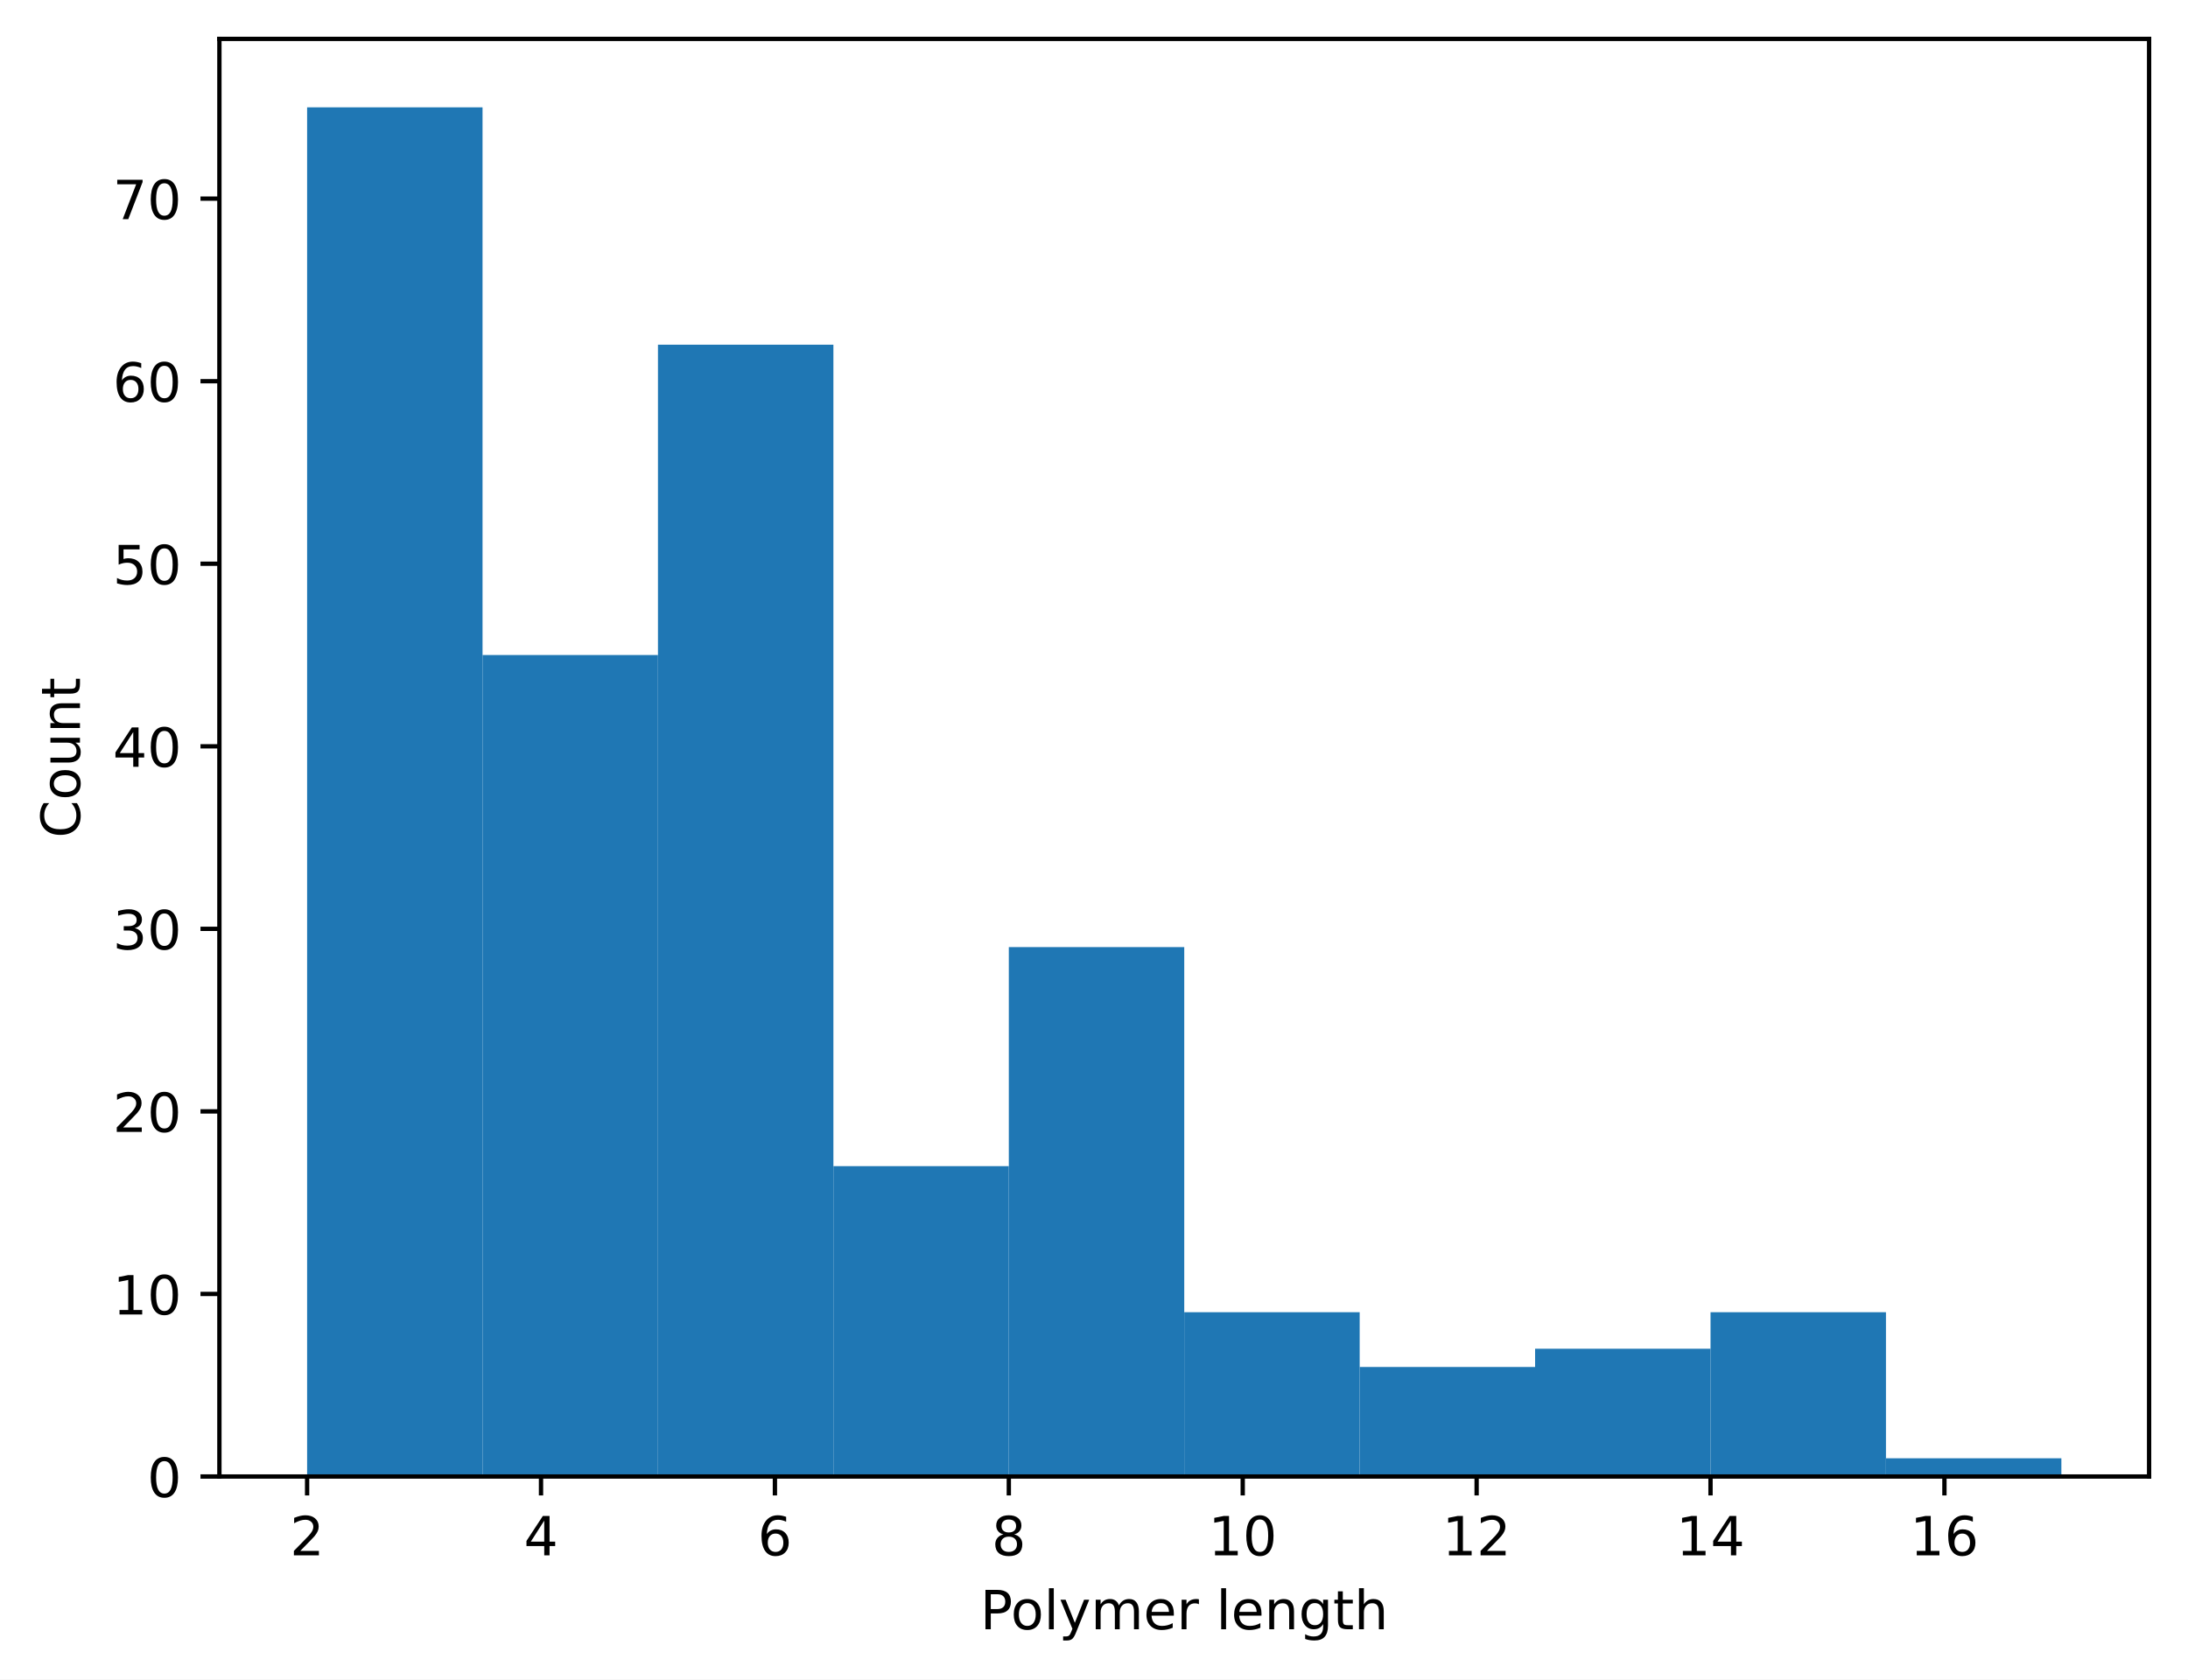
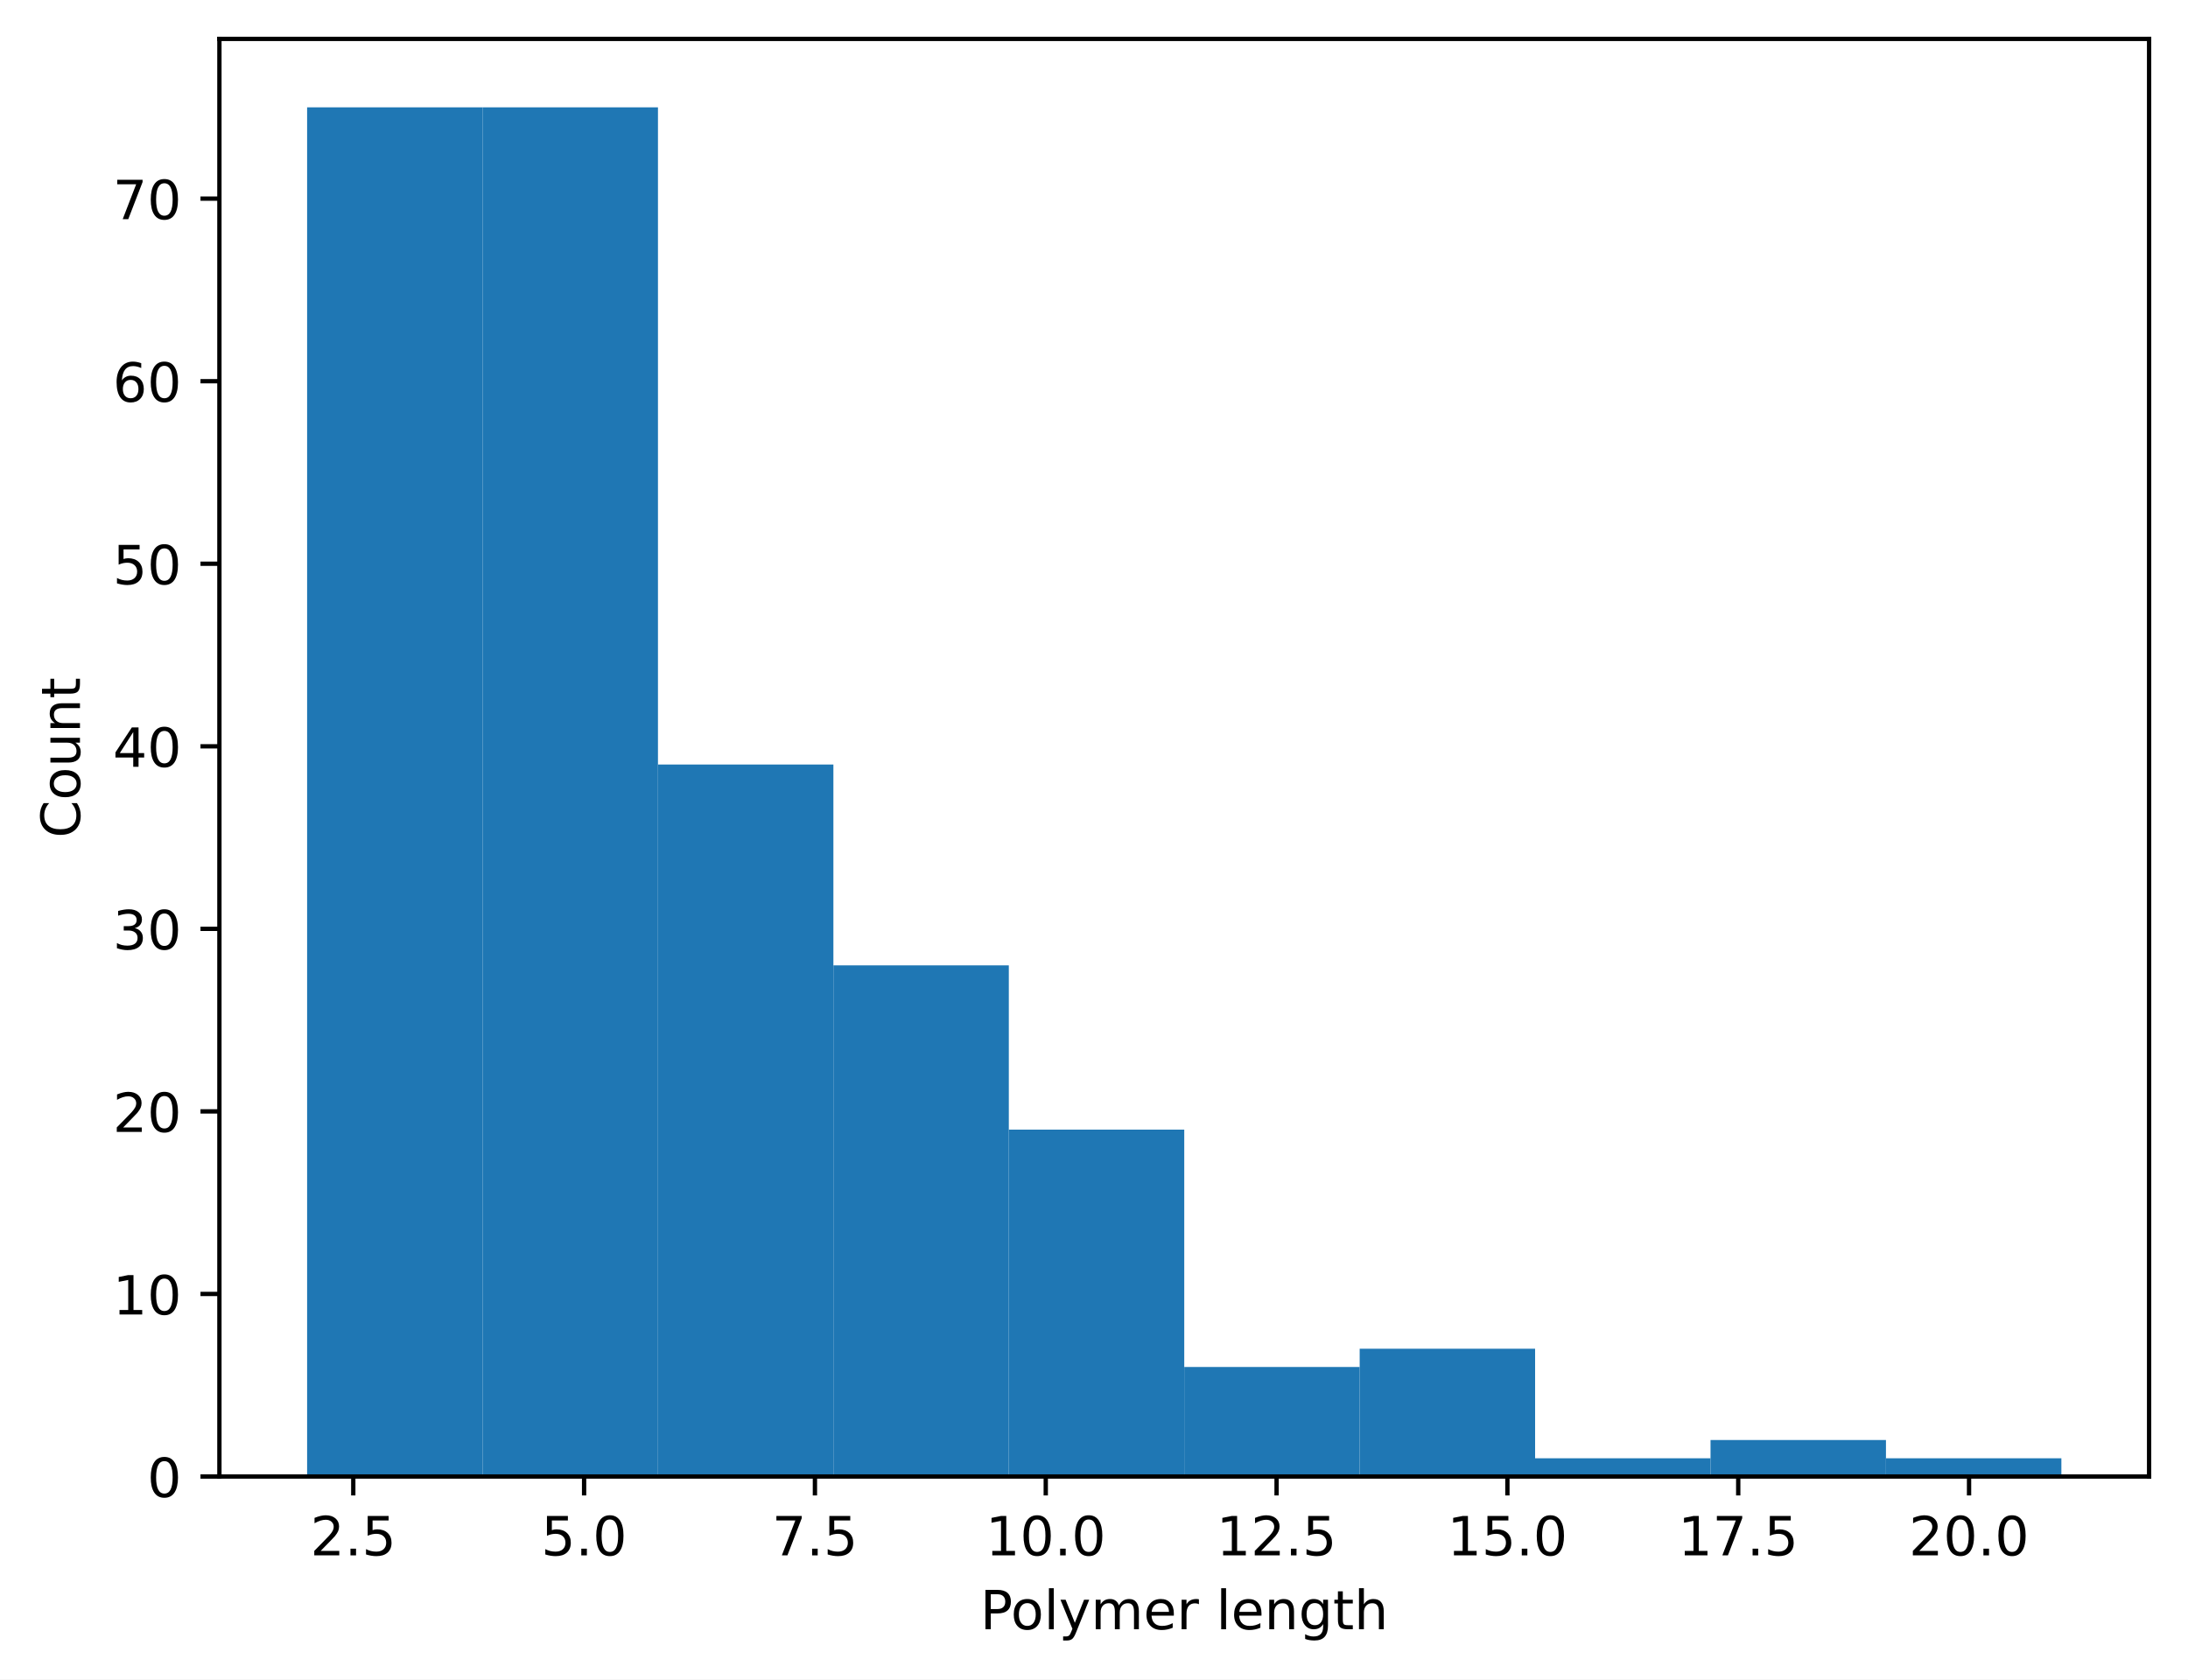
<svg xmlns="http://www.w3.org/2000/svg" xmlns:xlink="http://www.w3.org/1999/xlink" width="404.923pt" height="310.868pt" viewBox="0 0 404.923 310.868" version="1.1">
  <defs>
    <style type="text/css">*{stroke-linejoin: round; stroke-linecap: butt}</style>
  </defs>
  <g id="figure_1">
    <g id="patch_1">
      <path d="M 0 310.868  L 404.923 310.868  L 404.923 0  L 0 0  z " style="fill: #ffffff" />
    </g>
    <g id="axes_1">
      <g id="patch_2">
        <path d="M 40.603 273.312  L 397.723 273.312  L 397.723 7.2  L 40.603 7.2  z " style="fill: #ffffff" />
      </g>
      <g id="patch_3">
-         <path d="M 56.836 273.312  L 89.301 273.312  L 89.301 19.872  L 56.836 19.872  z " clip-path="url(#pa80ea561d1)" style="fill: #1f77b4" />
+         <path d="M 56.836 273.312  L 89.301 273.312  L 89.301 19.872  L 56.836 19.872  z " clip-path="url(#pcd9691112d)" style="fill: #1f77b4" />
      </g>
      <g id="patch_4">
-         <path d="M 89.301 273.312  L 121.767 273.312  L 121.767 121.248  L 89.301 121.248  z " clip-path="url(#pa80ea561d1)" style="fill: #1f77b4" />
+         <path d="M 89.301 273.312  L 121.767 273.312  L 121.767 19.872  L 89.301 19.872  z " clip-path="url(#pcd9691112d)" style="fill: #1f77b4" />
      </g>
      <g id="patch_5">
-         <path d="M 121.767 273.312  L 154.232 273.312  L 154.232 63.802  L 121.767 63.802  z " clip-path="url(#pa80ea561d1)" style="fill: #1f77b4" />
+         <path d="M 121.767 273.312  L 154.232 273.312  L 154.232 141.523  L 121.767 141.523  z " clip-path="url(#pcd9691112d)" style="fill: #1f77b4" />
      </g>
      <g id="patch_6">
-         <path d="M 154.232 273.312  L 186.698 273.312  L 186.698 215.866  L 154.232 215.866  z " clip-path="url(#pa80ea561d1)" style="fill: #1f77b4" />
+         <path d="M 154.232 273.312  L 186.698 273.312  L 186.698 178.694  L 154.232 178.694  z " clip-path="url(#pcd9691112d)" style="fill: #1f77b4" />
      </g>
      <g id="patch_7">
-         <path d="M 186.698 273.312  L 219.163 273.312  L 219.163 175.315  L 186.698 175.315  z " clip-path="url(#pa80ea561d1)" style="fill: #1f77b4" />
+         <path d="M 186.698 273.312  L 219.163 273.312  L 219.163 209.107  L 186.698 209.107  z " clip-path="url(#pcd9691112d)" style="fill: #1f77b4" />
      </g>
      <g id="patch_8">
-         <path d="M 219.163 273.312  L 251.629 273.312  L 251.629 242.899  L 219.163 242.899  z " clip-path="url(#pa80ea561d1)" style="fill: #1f77b4" />
+         <path d="M 219.163 273.312  L 251.629 273.312  L 251.629 253.037  L 219.163 253.037  z " clip-path="url(#pcd9691112d)" style="fill: #1f77b4" />
      </g>
      <g id="patch_9">
-         <path d="M 251.629 273.312  L 284.094 273.312  L 284.094 253.037  L 251.629 253.037  z " clip-path="url(#pa80ea561d1)" style="fill: #1f77b4" />
+         <path d="M 251.629 273.312  L 284.094 273.312  L 284.094 249.658  L 251.629 249.658  z " clip-path="url(#pcd9691112d)" style="fill: #1f77b4" />
      </g>
      <g id="patch_10">
-         <path d="M 284.094 273.312  L 316.559 273.312  L 316.559 249.658  L 284.094 249.658  z " clip-path="url(#pa80ea561d1)" style="fill: #1f77b4" />
+         <path d="M 284.094 273.312  L 316.559 273.312  L 316.559 269.933  L 284.094 269.933  z " clip-path="url(#pcd9691112d)" style="fill: #1f77b4" />
      </g>
      <g id="patch_11">
-         <path d="M 316.559 273.312  L 349.025 273.312  L 349.025 242.899  L 316.559 242.899  z " clip-path="url(#pa80ea561d1)" style="fill: #1f77b4" />
+         <path d="M 316.559 273.312  L 349.025 273.312  L 349.025 266.554  L 316.559 266.554  z " clip-path="url(#pcd9691112d)" style="fill: #1f77b4" />
      </g>
      <g id="patch_12">
-         <path d="M 349.025 273.312  L 381.49 273.312  L 381.49 269.933  L 349.025 269.933  z " clip-path="url(#pa80ea561d1)" style="fill: #1f77b4" />
+         <path d="M 349.025 273.312  L 381.49 273.312  L 381.49 269.933  L 349.025 269.933  z " clip-path="url(#pcd9691112d)" style="fill: #1f77b4" />
      </g>
      <g id="matplotlib.axis_1">
        <g id="xtick_1">
          <g id="line2d_1">
            <defs>
-               <path id="mfbf46f342e" d="M 0 0  L 0 3.5  " style="stroke: #000000; stroke-width: 0.8" />
+               <path id="m4d6dd716f9" d="M 0 0  L 0 3.5  " style="stroke: #000000; stroke-width: 0.8" />
            </defs>
            <g>
-               <use xlink:href="#mfbf46f342e" x="56.836" y="273.312" style="stroke: #000000; stroke-width: 0.8" />
+               <use xlink:href="#m4d6dd716f9" x="65.379" y="273.312" style="stroke: #000000; stroke-width: 0.8" />
            </g>
          </g>
          <g id="text_1">
-             <g transform="translate(53.6546 287.9104) scale(0.1 -0.1)">
+             <g transform="translate(57.42783 287.9104) scale(0.1 -0.1)">
              <defs>
                <path id="DejaVuSans-32" d="M 1228 531  L 3431 531  L 3431 0  L 469 0  L 469 531  Q 828 903 1448 1529  Q 2069 2156 2228 2338  Q 2531 2678 2651 2914  Q 2772 3150 2772 3378  Q 2772 3750 2511 3984  Q 2250 4219 1831 4219  Q 1534 4219 1204 4116  Q 875 4013 500 3803  L 500 4441  Q 881 4594 1212 4672  Q 1544 4750 1819 4750  Q 2544 4750 2975 4387  Q 3406 4025 3406 3419  Q 3406 3131 3298 2873  Q 3191 2616 2906 2266  Q 2828 2175 2409 1742  Q 1991 1309 1228 531  z " transform="scale(0.015625)" />
+                 <path id="DejaVuSans-2e" d="M 684 794  L 1344 794  L 1344 0  L 684 0  L 684 794  z " transform="scale(0.015625)" />
+                 <path id="DejaVuSans-35" d="M 691 4666  L 3169 4666  L 3169 4134  L 1269 4134  L 1269 2991  Q 1406 3038 1543 3061  Q 1681 3084 1819 3084  Q 2600 3084 3056 2656  Q 3513 2228 3513 1497  Q 3513 744 3044 326  Q 2575 -91 1722 -91  Q 1428 -91 1123 -41  Q 819 9 494 109  L 494 744  Q 775 591 1075 516  Q 1375 441 1709 441  Q 2250 441 2565 725  Q 2881 1009 2881 1497  Q 2881 1984 2565 2268  Q 2250 2553 1709 2553  Q 1456 2553 1204 2497  Q 953 2441 691 2322  L 691 4666  z " transform="scale(0.015625)" />
              </defs>
              <use xlink:href="#DejaVuSans-32" />
+               <use xlink:href="#DejaVuSans-2e" transform="translate(63.62305 0)" />
+               <use xlink:href="#DejaVuSans-35" transform="translate(95.41016 0)" />
            </g>
          </g>
        </g>
        <g id="xtick_2">
          <g id="line2d_2">
            <g>
-               <use xlink:href="#mfbf46f342e" x="100.123" y="273.312" style="stroke: #000000; stroke-width: 0.8" />
+               <use xlink:href="#m4d6dd716f9" x="108.097" y="273.312" style="stroke: #000000; stroke-width: 0.8" />
            </g>
          </g>
          <g id="text_2">
-             <g transform="translate(96.94187 287.9104) scale(0.1 -0.1)">
-               <defs>
-                 <path id="DejaVuSans-34" d="M 2419 4116  L 825 1625  L 2419 1625  L 2419 4116  z M 2253 4666  L 3047 4666  L 3047 1625  L 3713 1625  L 3713 1100  L 3047 1100  L 3047 0  L 2419 0  L 2419 1100  L 313 1100  L 313 1709  L 2253 4666  z " transform="scale(0.015625)" />
-               </defs>
-               <use xlink:href="#DejaVuSans-34" />
+             <g transform="translate(100.1455 287.9104) scale(0.1 -0.1)">
+               <defs>
+                 <path id="DejaVuSans-30" d="M 2034 4250  Q 1547 4250 1301 3770  Q 1056 3291 1056 2328  Q 1056 1369 1301 889  Q 1547 409 2034 409  Q 2525 409 2770 889  Q 3016 1369 3016 2328  Q 3016 3291 2770 3770  Q 2525 4250 2034 4250  z M 2034 4750  Q 2819 4750 3233 4129  Q 3647 3509 3647 2328  Q 3647 1150 3233 529  Q 2819 -91 2034 -91  Q 1250 -91 836 529  Q 422 1150 422 2328  Q 422 3509 836 4129  Q 1250 4750 2034 4750  z " transform="scale(0.015625)" />
+               </defs>
+               <use xlink:href="#DejaVuSans-35" />
+               <use xlink:href="#DejaVuSans-2e" transform="translate(63.62305 0)" />
+               <use xlink:href="#DejaVuSans-30" transform="translate(95.41016 0)" />
            </g>
          </g>
        </g>
        <g id="xtick_3">
          <g id="line2d_3">
            <g>
-               <use xlink:href="#mfbf46f342e" x="143.41" y="273.312" style="stroke: #000000; stroke-width: 0.8" />
+               <use xlink:href="#m4d6dd716f9" x="150.815" y="273.312" style="stroke: #000000; stroke-width: 0.8" />
            </g>
          </g>
          <g id="text_3">
-             <g transform="translate(140.2291 287.9104) scale(0.1 -0.1)">
-               <defs>
-                 <path id="DejaVuSans-36" d="M 2113 2584  Q 1688 2584 1439 2293  Q 1191 2003 1191 1497  Q 1191 994 1439 701  Q 1688 409 2113 409  Q 2538 409 2786 701  Q 3034 994 3034 1497  Q 3034 2003 2786 2293  Q 2538 2584 2113 2584  z M 3366 4563  L 3366 3988  Q 3128 4100 2886 4159  Q 2644 4219 2406 4219  Q 1781 4219 1451 3797  Q 1122 3375 1075 2522  Q 1259 2794 1537 2939  Q 1816 3084 2150 3084  Q 2853 3084 3261 2657  Q 3669 2231 3669 1497  Q 3669 778 3244 343  Q 2819 -91 2113 -91  Q 1303 -91 875 529  Q 447 1150 447 2328  Q 447 3434 972 4092  Q 1497 4750 2381 4750  Q 2619 4750 2861 4703  Q 3103 4656 3366 4563  z " transform="scale(0.015625)" />
-               </defs>
-               <use xlink:href="#DejaVuSans-36" />
+             <g transform="translate(142.8632 287.9104) scale(0.1 -0.1)">
+               <defs>
+                 <path id="DejaVuSans-37" d="M 525 4666  L 3525 4666  L 3525 4397  L 1831 0  L 1172 0  L 2766 4134  L 525 4134  L 525 4666  z " transform="scale(0.015625)" />
+               </defs>
+               <use xlink:href="#DejaVuSans-37" />
+               <use xlink:href="#DejaVuSans-2e" transform="translate(63.62305 0)" />
+               <use xlink:href="#DejaVuSans-35" transform="translate(95.41016 0)" />
            </g>
          </g>
        </g>
        <g id="xtick_4">
          <g id="line2d_4">
            <g>
-               <use xlink:href="#mfbf46f342e" x="186.698" y="273.312" style="stroke: #000000; stroke-width: 0.8" />
+               <use xlink:href="#m4d6dd716f9" x="193.533" y="273.312" style="stroke: #000000; stroke-width: 0.8" />
            </g>
          </g>
          <g id="text_4">
-             <g transform="translate(183.5164 287.9104) scale(0.1 -0.1)">
-               <defs>
-                 <path id="DejaVuSans-38" d="M 2034 2216  Q 1584 2216 1326 1975  Q 1069 1734 1069 1313  Q 1069 891 1326 650  Q 1584 409 2034 409  Q 2484 409 2743 651  Q 3003 894 3003 1313  Q 3003 1734 2745 1975  Q 2488 2216 2034 2216  z M 1403 2484  Q 997 2584 770 2862  Q 544 3141 544 3541  Q 544 4100 942 4425  Q 1341 4750 2034 4750  Q 2731 4750 3128 4425  Q 3525 4100 3525 3541  Q 3525 3141 3298 2862  Q 3072 2584 2669 2484  Q 3125 2378 3379 2068  Q 3634 1759 3634 1313  Q 3634 634 3220 271  Q 2806 -91 2034 -91  Q 1263 -91 848 271  Q 434 634 434 1313  Q 434 1759 690 2068  Q 947 2378 1403 2484  z M 1172 3481  Q 1172 3119 1398 2916  Q 1625 2713 2034 2713  Q 2441 2713 2670 2916  Q 2900 3119 2900 3481  Q 2900 3844 2670 4047  Q 2441 4250 2034 4250  Q 1625 4250 1398 4047  Q 1172 3844 1172 3481  z " transform="scale(0.015625)" />
-               </defs>
-               <use xlink:href="#DejaVuSans-38" />
+             <g transform="translate(182.3997 287.9104) scale(0.1 -0.1)">
+               <defs>
+                 <path id="DejaVuSans-31" d="M 794 531  L 1825 531  L 1825 4091  L 703 3866  L 703 4441  L 1819 4666  L 2450 4666  L 2450 531  L 3481 531  L 3481 0  L 794 0  L 794 531  z " transform="scale(0.015625)" />
+               </defs>
+               <use xlink:href="#DejaVuSans-31" />
+               <use xlink:href="#DejaVuSans-30" transform="translate(63.62305 0)" />
+               <use xlink:href="#DejaVuSans-2e" transform="translate(127.2461 0)" />
+               <use xlink:href="#DejaVuSans-30" transform="translate(159.0332 0)" />
            </g>
          </g>
        </g>
        <g id="xtick_5">
          <g id="line2d_5">
            <g>
-               <use xlink:href="#mfbf46f342e" x="229.985" y="273.312" style="stroke: #000000; stroke-width: 0.8" />
+               <use xlink:href="#m4d6dd716f9" x="236.25" y="273.312" style="stroke: #000000; stroke-width: 0.8" />
            </g>
          </g>
          <g id="text_5">
-             <g transform="translate(223.6224 287.9104) scale(0.1 -0.1)">
-               <defs>
-                 <path id="DejaVuSans-31" d="M 794 531  L 1825 531  L 1825 4091  L 703 3866  L 703 4441  L 1819 4666  L 2450 4666  L 2450 531  L 3481 531  L 3481 0  L 794 0  L 794 531  z " transform="scale(0.015625)" />
-                 <path id="DejaVuSans-30" d="M 2034 4250  Q 1547 4250 1301 3770  Q 1056 3291 1056 2328  Q 1056 1369 1301 889  Q 1547 409 2034 409  Q 2525 409 2770 889  Q 3016 1369 3016 2328  Q 3016 3291 2770 3770  Q 2525 4250 2034 4250  z M 2034 4750  Q 2819 4750 3233 4129  Q 3647 3509 3647 2328  Q 3647 1150 3233 529  Q 2819 -91 2034 -91  Q 1250 -91 836 529  Q 422 1150 422 2328  Q 422 3509 836 4129  Q 1250 4750 2034 4750  z " transform="scale(0.015625)" />
-               </defs>
-               <use xlink:href="#DejaVuSans-31" />
-               <use xlink:href="#DejaVuSans-30" transform="translate(63.62305 0)" />
+             <g transform="translate(225.1174 287.9104) scale(0.1 -0.1)">
+               <use xlink:href="#DejaVuSans-31" />
+               <use xlink:href="#DejaVuSans-32" transform="translate(63.62305 0)" />
+               <use xlink:href="#DejaVuSans-2e" transform="translate(127.2461 0)" />
+               <use xlink:href="#DejaVuSans-35" transform="translate(159.0332 0)" />
            </g>
          </g>
        </g>
        <g id="xtick_6">
          <g id="line2d_6">
            <g>
-               <use xlink:href="#mfbf46f342e" x="273.272" y="273.312" style="stroke: #000000; stroke-width: 0.8" />
+               <use xlink:href="#m4d6dd716f9" x="278.968" y="273.312" style="stroke: #000000; stroke-width: 0.8" />
            </g>
          </g>
          <g id="text_6">
-             <g transform="translate(266.9097 287.9104) scale(0.1 -0.1)">
-               <use xlink:href="#DejaVuSans-31" />
-               <use xlink:href="#DejaVuSans-32" transform="translate(63.62305 0)" />
+             <g transform="translate(267.8351 287.9104) scale(0.1 -0.1)">
+               <use xlink:href="#DejaVuSans-31" />
+               <use xlink:href="#DejaVuSans-35" transform="translate(63.62305 0)" />
+               <use xlink:href="#DejaVuSans-2e" transform="translate(127.2461 0)" />
+               <use xlink:href="#DejaVuSans-30" transform="translate(159.0332 0)" />
            </g>
          </g>
        </g>
        <g id="xtick_7">
          <g id="line2d_7">
            <g>
-               <use xlink:href="#mfbf46f342e" x="316.559" y="273.312" style="stroke: #000000; stroke-width: 0.8" />
+               <use xlink:href="#m4d6dd716f9" x="321.686" y="273.312" style="stroke: #000000; stroke-width: 0.8" />
            </g>
          </g>
          <g id="text_7">
-             <g transform="translate(310.197 287.9104) scale(0.1 -0.1)">
-               <use xlink:href="#DejaVuSans-31" />
-               <use xlink:href="#DejaVuSans-34" transform="translate(63.62305 0)" />
+             <g transform="translate(310.5528 287.9104) scale(0.1 -0.1)">
+               <use xlink:href="#DejaVuSans-31" />
+               <use xlink:href="#DejaVuSans-37" transform="translate(63.62305 0)" />
+               <use xlink:href="#DejaVuSans-2e" transform="translate(127.2461 0)" />
+               <use xlink:href="#DejaVuSans-35" transform="translate(159.0332 0)" />
            </g>
          </g>
        </g>
        <g id="xtick_8">
          <g id="line2d_8">
            <g>
-               <use xlink:href="#mfbf46f342e" x="359.847" y="273.312" style="stroke: #000000; stroke-width: 0.8" />
+               <use xlink:href="#m4d6dd716f9" x="364.403" y="273.312" style="stroke: #000000; stroke-width: 0.8" />
            </g>
          </g>
          <g id="text_8">
-             <g transform="translate(353.4843 287.9104) scale(0.1 -0.1)">
-               <use xlink:href="#DejaVuSans-31" />
-               <use xlink:href="#DejaVuSans-36" transform="translate(63.62305 0)" />
+             <g transform="translate(353.2705 287.9104) scale(0.1 -0.1)">
+               <use xlink:href="#DejaVuSans-32" />
+               <use xlink:href="#DejaVuSans-30" transform="translate(63.62305 0)" />
+               <use xlink:href="#DejaVuSans-2e" transform="translate(127.2461 0)" />
+               <use xlink:href="#DejaVuSans-30" transform="translate(159.0332 0)" />
            </g>
          </g>
        </g>
        <g id="text_9">
          <g transform="translate(181.3928 301.5886) scale(0.1 -0.1)">
            <defs>
              <path id="DejaVuSans-50" d="M 1259 4147  L 1259 2394  L 2053 2394  Q 2494 2394 2734 2622  Q 2975 2850 2975 3272  Q 2975 3691 2734 3919  Q 2494 4147 2053 4147  L 1259 4147  z M 628 4666  L 2053 4666  Q 2838 4666 3239 4311  Q 3641 3956 3641 3272  Q 3641 2581 3239 2228  Q 2838 1875 2053 1875  L 1259 1875  L 1259 0  L 628 0  L 628 4666  z " transform="scale(0.015625)" />
              <path id="DejaVuSans-6f" d="M 1959 3097  Q 1497 3097 1228 2736  Q 959 2375 959 1747  Q 959 1119 1226 758  Q 1494 397 1959 397  Q 2419 397 2687 759  Q 2956 1122 2956 1747  Q 2956 2369 2687 2733  Q 2419 3097 1959 3097  z M 1959 3584  Q 2709 3584 3137 3096  Q 3566 2609 3566 1747  Q 3566 888 3137 398  Q 2709 -91 1959 -91  Q 1206 -91 779 398  Q 353 888 353 1747  Q 353 2609 779 3096  Q 1206 3584 1959 3584  z " transform="scale(0.015625)" />
              <path id="DejaVuSans-6c" d="M 603 4863  L 1178 4863  L 1178 0  L 603 0  L 603 4863  z " transform="scale(0.015625)" />
              <path id="DejaVuSans-79" d="M 2059 -325  Q 1816 -950 1584 -1140  Q 1353 -1331 966 -1331  L 506 -1331  L 506 -850  L 844 -850  Q 1081 -850 1212 -737  Q 1344 -625 1503 -206  L 1606 56  L 191 3500  L 800 3500  L 1894 763  L 2988 3500  L 3597 3500  L 2059 -325  z " transform="scale(0.015625)" />
              <path id="DejaVuSans-6d" d="M 3328 2828  Q 3544 3216 3844 3400  Q 4144 3584 4550 3584  Q 5097 3584 5394 3201  Q 5691 2819 5691 2113  L 5691 0  L 5113 0  L 5113 2094  Q 5113 2597 4934 2840  Q 4756 3084 4391 3084  Q 3944 3084 3684 2787  Q 3425 2491 3425 1978  L 3425 0  L 2847 0  L 2847 2094  Q 2847 2600 2669 2842  Q 2491 3084 2119 3084  Q 1678 3084 1418 2786  Q 1159 2488 1159 1978  L 1159 0  L 581 0  L 581 3500  L 1159 3500  L 1159 2956  Q 1356 3278 1631 3431  Q 1906 3584 2284 3584  Q 2666 3584 2933 3390  Q 3200 3197 3328 2828  z " transform="scale(0.015625)" />
              <path id="DejaVuSans-65" d="M 3597 1894  L 3597 1613  L 953 1613  Q 991 1019 1311 708  Q 1631 397 2203 397  Q 2534 397 2845 478  Q 3156 559 3463 722  L 3463 178  Q 3153 47 2828 -22  Q 2503 -91 2169 -91  Q 1331 -91 842 396  Q 353 884 353 1716  Q 353 2575 817 3079  Q 1281 3584 2069 3584  Q 2775 3584 3186 3129  Q 3597 2675 3597 1894  z M 3022 2063  Q 3016 2534 2758 2815  Q 2500 3097 2075 3097  Q 1594 3097 1305 2825  Q 1016 2553 972 2059  L 3022 2063  z " transform="scale(0.015625)" />
              <path id="DejaVuSans-72" d="M 2631 2963  Q 2534 3019 2420 3045  Q 2306 3072 2169 3072  Q 1681 3072 1420 2755  Q 1159 2438 1159 1844  L 1159 0  L 581 0  L 581 3500  L 1159 3500  L 1159 2956  Q 1341 3275 1631 3429  Q 1922 3584 2338 3584  Q 2397 3584 2469 3576  Q 2541 3569 2628 3553  L 2631 2963  z " transform="scale(0.015625)" />
              <path id="DejaVuSans-20" transform="scale(0.015625)" />
              <path id="DejaVuSans-6e" d="M 3513 2113  L 3513 0  L 2938 0  L 2938 2094  Q 2938 2591 2744 2837  Q 2550 3084 2163 3084  Q 1697 3084 1428 2787  Q 1159 2491 1159 1978  L 1159 0  L 581 0  L 581 3500  L 1159 3500  L 1159 2956  Q 1366 3272 1645 3428  Q 1925 3584 2291 3584  Q 2894 3584 3203 3211  Q 3513 2838 3513 2113  z " transform="scale(0.015625)" />
              <path id="DejaVuSans-67" d="M 2906 1791  Q 2906 2416 2648 2759  Q 2391 3103 1925 3103  Q 1463 3103 1205 2759  Q 947 2416 947 1791  Q 947 1169 1205 825  Q 1463 481 1925 481  Q 2391 481 2648 825  Q 2906 1169 2906 1791  z M 3481 434  Q 3481 -459 3084 -895  Q 2688 -1331 1869 -1331  Q 1566 -1331 1297 -1286  Q 1028 -1241 775 -1147  L 775 -588  Q 1028 -725 1275 -790  Q 1522 -856 1778 -856  Q 2344 -856 2625 -561  Q 2906 -266 2906 331  L 2906 616  Q 2728 306 2450 153  Q 2172 0 1784 0  Q 1141 0 747 490  Q 353 981 353 1791  Q 353 2603 747 3093  Q 1141 3584 1784 3584  Q 2172 3584 2450 3431  Q 2728 3278 2906 2969  L 2906 3500  L 3481 3500  L 3481 434  z " transform="scale(0.015625)" />
              <path id="DejaVuSans-74" d="M 1172 4494  L 1172 3500  L 2356 3500  L 2356 3053  L 1172 3053  L 1172 1153  Q 1172 725 1289 603  Q 1406 481 1766 481  L 2356 481  L 2356 0  L 1766 0  Q 1100 0 847 248  Q 594 497 594 1153  L 594 3053  L 172 3053  L 172 3500  L 594 3500  L 594 4494  L 1172 4494  z " transform="scale(0.015625)" />
              <path id="DejaVuSans-68" d="M 3513 2113  L 3513 0  L 2938 0  L 2938 2094  Q 2938 2591 2744 2837  Q 2550 3084 2163 3084  Q 1697 3084 1428 2787  Q 1159 2491 1159 1978  L 1159 0  L 581 0  L 581 4863  L 1159 4863  L 1159 2956  Q 1366 3272 1645 3428  Q 1925 3584 2291 3584  Q 2894 3584 3203 3211  Q 3513 2838 3513 2113  z " transform="scale(0.015625)" />
            </defs>
            <use xlink:href="#DejaVuSans-50" />
            <use xlink:href="#DejaVuSans-6f" transform="translate(56.67773 0)" />
            <use xlink:href="#DejaVuSans-6c" transform="translate(117.8594 0)" />
            <use xlink:href="#DejaVuSans-79" transform="translate(145.6426 0)" />
            <use xlink:href="#DejaVuSans-6d" transform="translate(204.8223 0)" />
            <use xlink:href="#DejaVuSans-65" transform="translate(302.2344 0)" />
            <use xlink:href="#DejaVuSans-72" transform="translate(363.7578 0)" />
            <use xlink:href="#DejaVuSans-20" transform="translate(404.8711 0)" />
            <use xlink:href="#DejaVuSans-6c" transform="translate(436.6582 0)" />
            <use xlink:href="#DejaVuSans-65" transform="translate(464.4414 0)" />
            <use xlink:href="#DejaVuSans-6e" transform="translate(525.9648 0)" />
            <use xlink:href="#DejaVuSans-67" transform="translate(589.3438 0)" />
            <use xlink:href="#DejaVuSans-74" transform="translate(652.8203 0)" />
            <use xlink:href="#DejaVuSans-68" transform="translate(692.0293 0)" />
          </g>
        </g>
      </g>
      <g id="matplotlib.axis_2">
        <g id="ytick_1">
          <g id="line2d_9">
            <defs>
-               <path id="mcb07efef3f" d="M 0 0  L -3.5 0  " style="stroke: #000000; stroke-width: 0.8" />
+               <path id="m30a21b5123" d="M 0 0  L -3.5 0  " style="stroke: #000000; stroke-width: 0.8" />
            </defs>
            <g>
-               <use xlink:href="#mcb07efef3f" x="40.603" y="273.312" style="stroke: #000000; stroke-width: 0.8" />
+               <use xlink:href="#m30a21b5123" x="40.603" y="273.312" style="stroke: #000000; stroke-width: 0.8" />
            </g>
          </g>
          <g id="text_10">
            <g transform="translate(27.24063 277.1112) scale(0.1 -0.1)">
              <use xlink:href="#DejaVuSans-30" />
            </g>
          </g>
        </g>
        <g id="ytick_2">
          <g id="line2d_10">
            <g>
-               <use xlink:href="#mcb07efef3f" x="40.603" y="239.52" style="stroke: #000000; stroke-width: 0.8" />
+               <use xlink:href="#m30a21b5123" x="40.603" y="239.52" style="stroke: #000000; stroke-width: 0.8" />
            </g>
          </g>
          <g id="text_11">
            <g transform="translate(20.87813 243.3192) scale(0.1 -0.1)">
              <use xlink:href="#DejaVuSans-31" />
              <use xlink:href="#DejaVuSans-30" transform="translate(63.62305 0)" />
            </g>
          </g>
        </g>
        <g id="ytick_3">
          <g id="line2d_11">
            <g>
-               <use xlink:href="#mcb07efef3f" x="40.603" y="205.728" style="stroke: #000000; stroke-width: 0.8" />
+               <use xlink:href="#m30a21b5123" x="40.603" y="205.728" style="stroke: #000000; stroke-width: 0.8" />
            </g>
          </g>
          <g id="text_12">
            <g transform="translate(20.87813 209.5272) scale(0.1 -0.1)">
              <use xlink:href="#DejaVuSans-32" />
              <use xlink:href="#DejaVuSans-30" transform="translate(63.62305 0)" />
            </g>
          </g>
        </g>
        <g id="ytick_4">
          <g id="line2d_12">
            <g>
-               <use xlink:href="#mcb07efef3f" x="40.603" y="171.936" style="stroke: #000000; stroke-width: 0.8" />
+               <use xlink:href="#m30a21b5123" x="40.603" y="171.936" style="stroke: #000000; stroke-width: 0.8" />
            </g>
          </g>
          <g id="text_13">
            <g transform="translate(20.87813 175.7352) scale(0.1 -0.1)">
              <defs>
                <path id="DejaVuSans-33" d="M 2597 2516  Q 3050 2419 3304 2112  Q 3559 1806 3559 1356  Q 3559 666 3084 287  Q 2609 -91 1734 -91  Q 1441 -91 1130 -33  Q 819 25 488 141  L 488 750  Q 750 597 1062 519  Q 1375 441 1716 441  Q 2309 441 2620 675  Q 2931 909 2931 1356  Q 2931 1769 2642 2001  Q 2353 2234 1838 2234  L 1294 2234  L 1294 2753  L 1863 2753  Q 2328 2753 2575 2939  Q 2822 3125 2822 3475  Q 2822 3834 2567 4026  Q 2313 4219 1838 4219  Q 1578 4219 1281 4162  Q 984 4106 628 3988  L 628 4550  Q 988 4650 1302 4700  Q 1616 4750 1894 4750  Q 2613 4750 3031 4423  Q 3450 4097 3450 3541  Q 3450 3153 3228 2886  Q 3006 2619 2597 2516  z " transform="scale(0.015625)" />
              </defs>
              <use xlink:href="#DejaVuSans-33" />
              <use xlink:href="#DejaVuSans-30" transform="translate(63.62305 0)" />
            </g>
          </g>
        </g>
        <g id="ytick_5">
          <g id="line2d_13">
            <g>
-               <use xlink:href="#mcb07efef3f" x="40.603" y="138.144" style="stroke: #000000; stroke-width: 0.8" />
+               <use xlink:href="#m30a21b5123" x="40.603" y="138.144" style="stroke: #000000; stroke-width: 0.8" />
            </g>
          </g>
          <g id="text_14">
            <g transform="translate(20.87813 141.9432) scale(0.1 -0.1)">
+               <defs>
+                 <path id="DejaVuSans-34" d="M 2419 4116  L 825 1625  L 2419 1625  L 2419 4116  z M 2253 4666  L 3047 4666  L 3047 1625  L 3713 1625  L 3713 1100  L 3047 1100  L 3047 0  L 2419 0  L 2419 1100  L 313 1100  L 313 1709  L 2253 4666  z " transform="scale(0.015625)" />
+               </defs>
              <use xlink:href="#DejaVuSans-34" />
              <use xlink:href="#DejaVuSans-30" transform="translate(63.62305 0)" />
            </g>
          </g>
        </g>
        <g id="ytick_6">
          <g id="line2d_14">
            <g>
-               <use xlink:href="#mcb07efef3f" x="40.603" y="104.352" style="stroke: #000000; stroke-width: 0.8" />
+               <use xlink:href="#m30a21b5123" x="40.603" y="104.352" style="stroke: #000000; stroke-width: 0.8" />
            </g>
          </g>
          <g id="text_15">
            <g transform="translate(20.87813 108.1512) scale(0.1 -0.1)">
-               <defs>
-                 <path id="DejaVuSans-35" d="M 691 4666  L 3169 4666  L 3169 4134  L 1269 4134  L 1269 2991  Q 1406 3038 1543 3061  Q 1681 3084 1819 3084  Q 2600 3084 3056 2656  Q 3513 2228 3513 1497  Q 3513 744 3044 326  Q 2575 -91 1722 -91  Q 1428 -91 1123 -41  Q 819 9 494 109  L 494 744  Q 775 591 1075 516  Q 1375 441 1709 441  Q 2250 441 2565 725  Q 2881 1009 2881 1497  Q 2881 1984 2565 2268  Q 2250 2553 1709 2553  Q 1456 2553 1204 2497  Q 953 2441 691 2322  L 691 4666  z " transform="scale(0.015625)" />
-               </defs>
              <use xlink:href="#DejaVuSans-35" />
              <use xlink:href="#DejaVuSans-30" transform="translate(63.62305 0)" />
            </g>
          </g>
        </g>
        <g id="ytick_7">
          <g id="line2d_15">
            <g>
-               <use xlink:href="#mcb07efef3f" x="40.603" y="70.56" style="stroke: #000000; stroke-width: 0.8" />
+               <use xlink:href="#m30a21b5123" x="40.603" y="70.56" style="stroke: #000000; stroke-width: 0.8" />
            </g>
          </g>
          <g id="text_16">
            <g transform="translate(20.87813 74.35922) scale(0.1 -0.1)">
+               <defs>
+                 <path id="DejaVuSans-36" d="M 2113 2584  Q 1688 2584 1439 2293  Q 1191 2003 1191 1497  Q 1191 994 1439 701  Q 1688 409 2113 409  Q 2538 409 2786 701  Q 3034 994 3034 1497  Q 3034 2003 2786 2293  Q 2538 2584 2113 2584  z M 3366 4563  L 3366 3988  Q 3128 4100 2886 4159  Q 2644 4219 2406 4219  Q 1781 4219 1451 3797  Q 1122 3375 1075 2522  Q 1259 2794 1537 2939  Q 1816 3084 2150 3084  Q 2853 3084 3261 2657  Q 3669 2231 3669 1497  Q 3669 778 3244 343  Q 2819 -91 2113 -91  Q 1303 -91 875 529  Q 447 1150 447 2328  Q 447 3434 972 4092  Q 1497 4750 2381 4750  Q 2619 4750 2861 4703  Q 3103 4656 3366 4563  z " transform="scale(0.015625)" />
+               </defs>
              <use xlink:href="#DejaVuSans-36" />
              <use xlink:href="#DejaVuSans-30" transform="translate(63.62305 0)" />
            </g>
          </g>
        </g>
        <g id="ytick_8">
          <g id="line2d_16">
            <g>
-               <use xlink:href="#mcb07efef3f" x="40.603" y="36.768" style="stroke: #000000; stroke-width: 0.8" />
+               <use xlink:href="#m30a21b5123" x="40.603" y="36.768" style="stroke: #000000; stroke-width: 0.8" />
            </g>
          </g>
          <g id="text_17">
            <g transform="translate(20.87813 40.56722) scale(0.1 -0.1)">
-               <defs>
-                 <path id="DejaVuSans-37" d="M 525 4666  L 3525 4666  L 3525 4397  L 1831 0  L 1172 0  L 2766 4134  L 525 4134  L 525 4666  z " transform="scale(0.015625)" />
-               </defs>
              <use xlink:href="#DejaVuSans-37" />
              <use xlink:href="#DejaVuSans-30" transform="translate(63.62305 0)" />
            </g>
          </g>
        </g>
        <g id="text_18">
          <g transform="translate(14.79844 155.1044) rotate(-90) scale(0.1 -0.1)">
            <defs>
              <path id="DejaVuSans-43" d="M 4122 4306  L 4122 3641  Q 3803 3938 3442 4084  Q 3081 4231 2675 4231  Q 1875 4231 1450 3742  Q 1025 3253 1025 2328  Q 1025 1406 1450 917  Q 1875 428 2675 428  Q 3081 428 3442 575  Q 3803 722 4122 1019  L 4122 359  Q 3791 134 3420 21  Q 3050 -91 2638 -91  Q 1578 -91 968 557  Q 359 1206 359 2328  Q 359 3453 968 4101  Q 1578 4750 2638 4750  Q 3056 4750 3426 4639  Q 3797 4528 4122 4306  z " transform="scale(0.015625)" />
              <path id="DejaVuSans-75" d="M 544 1381  L 544 3500  L 1119 3500  L 1119 1403  Q 1119 906 1312 657  Q 1506 409 1894 409  Q 2359 409 2629 706  Q 2900 1003 2900 1516  L 2900 3500  L 3475 3500  L 3475 0  L 2900 0  L 2900 538  Q 2691 219 2414 64  Q 2138 -91 1772 -91  Q 1169 -91 856 284  Q 544 659 544 1381  z M 1991 3584  L 1991 3584  z " transform="scale(0.015625)" />
            </defs>
            <use xlink:href="#DejaVuSans-43" />
            <use xlink:href="#DejaVuSans-6f" transform="translate(69.82422 0)" />
            <use xlink:href="#DejaVuSans-75" transform="translate(131.0059 0)" />
            <use xlink:href="#DejaVuSans-6e" transform="translate(194.3848 0)" />
            <use xlink:href="#DejaVuSans-74" transform="translate(257.7637 0)" />
          </g>
        </g>
      </g>
      <g id="patch_13">
        <path d="M 40.603 273.312  L 40.603 7.2  " style="fill: none; stroke: #000000; stroke-width: 0.8; stroke-linejoin: miter; stroke-linecap: square" />
      </g>
      <g id="patch_14">
        <path d="M 397.723 273.312  L 397.723 7.2  " style="fill: none; stroke: #000000; stroke-width: 0.8; stroke-linejoin: miter; stroke-linecap: square" />
      </g>
      <g id="patch_15">
        <path d="M 40.603 273.312  L 397.723 273.312  " style="fill: none; stroke: #000000; stroke-width: 0.8; stroke-linejoin: miter; stroke-linecap: square" />
      </g>
      <g id="patch_16">
        <path d="M 40.603 7.2  L 397.723 7.2  " style="fill: none; stroke: #000000; stroke-width: 0.8; stroke-linejoin: miter; stroke-linecap: square" />
      </g>
    </g>
  </g>
  <defs>
-     <clipPath id="pa80ea561d1">
+     <clipPath id="pcd9691112d">
      <rect x="40.603" y="7.2" width="357.12" height="266.112" />
    </clipPath>
  </defs>
</svg>
